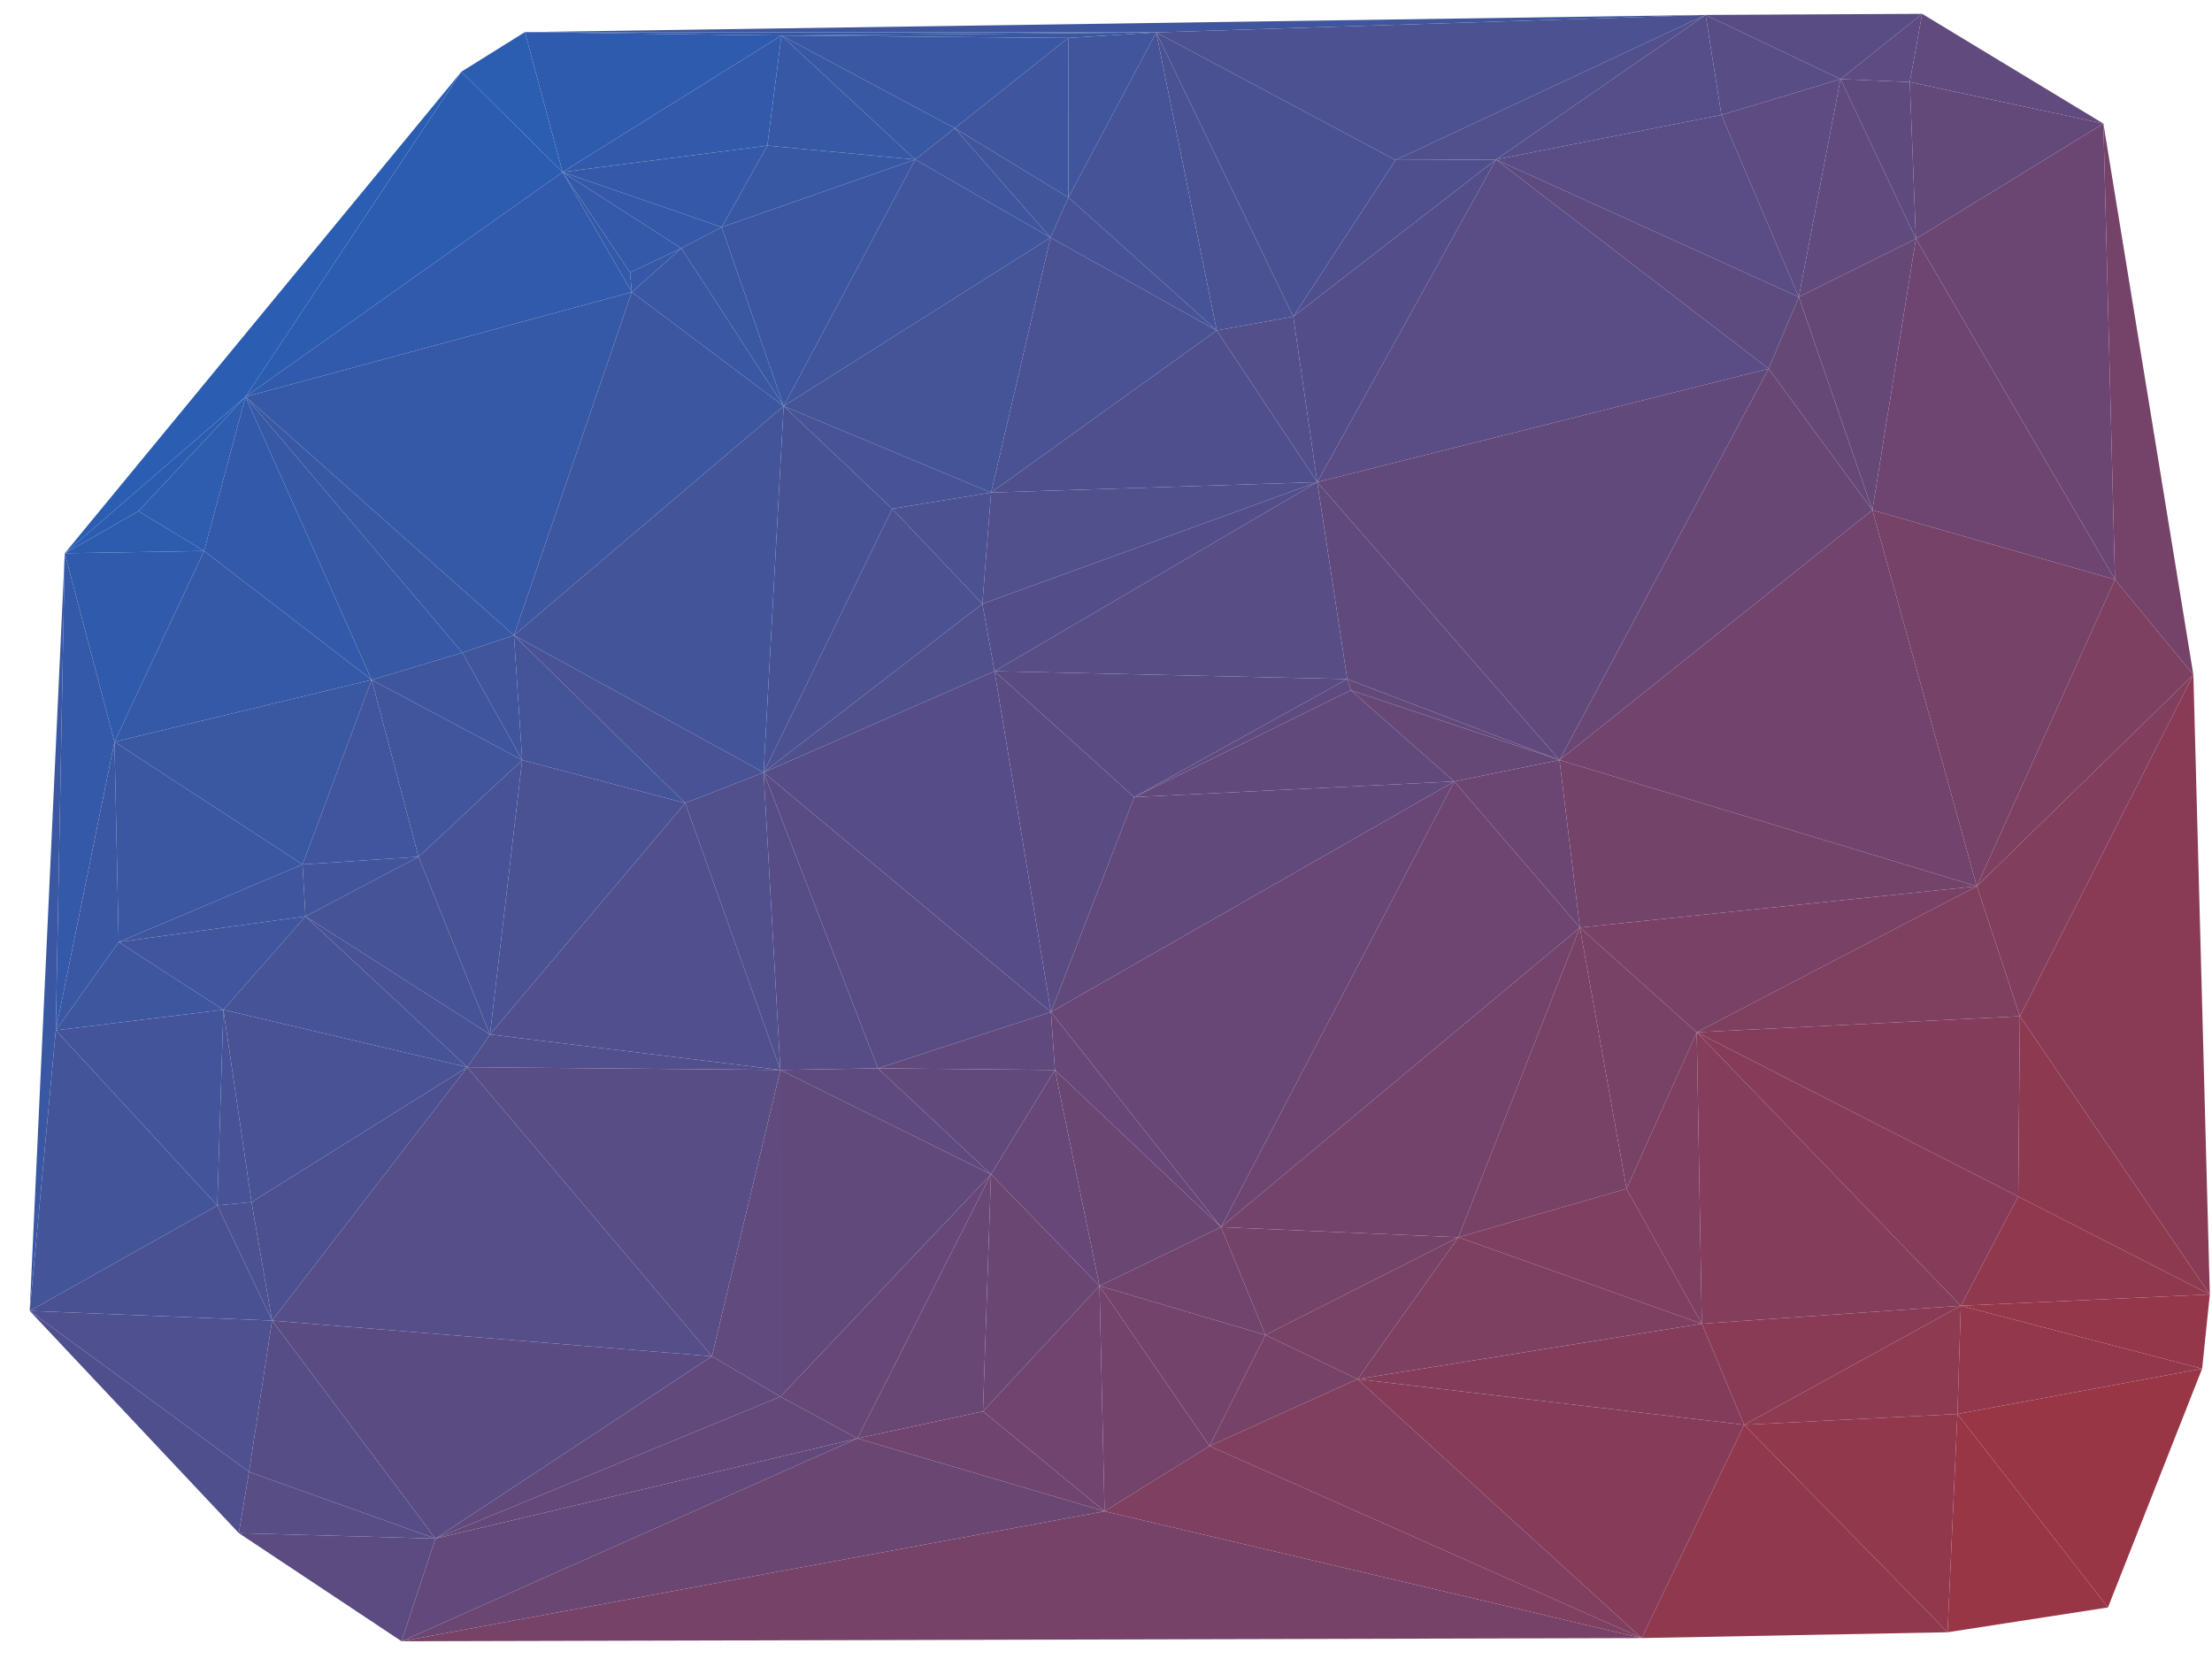
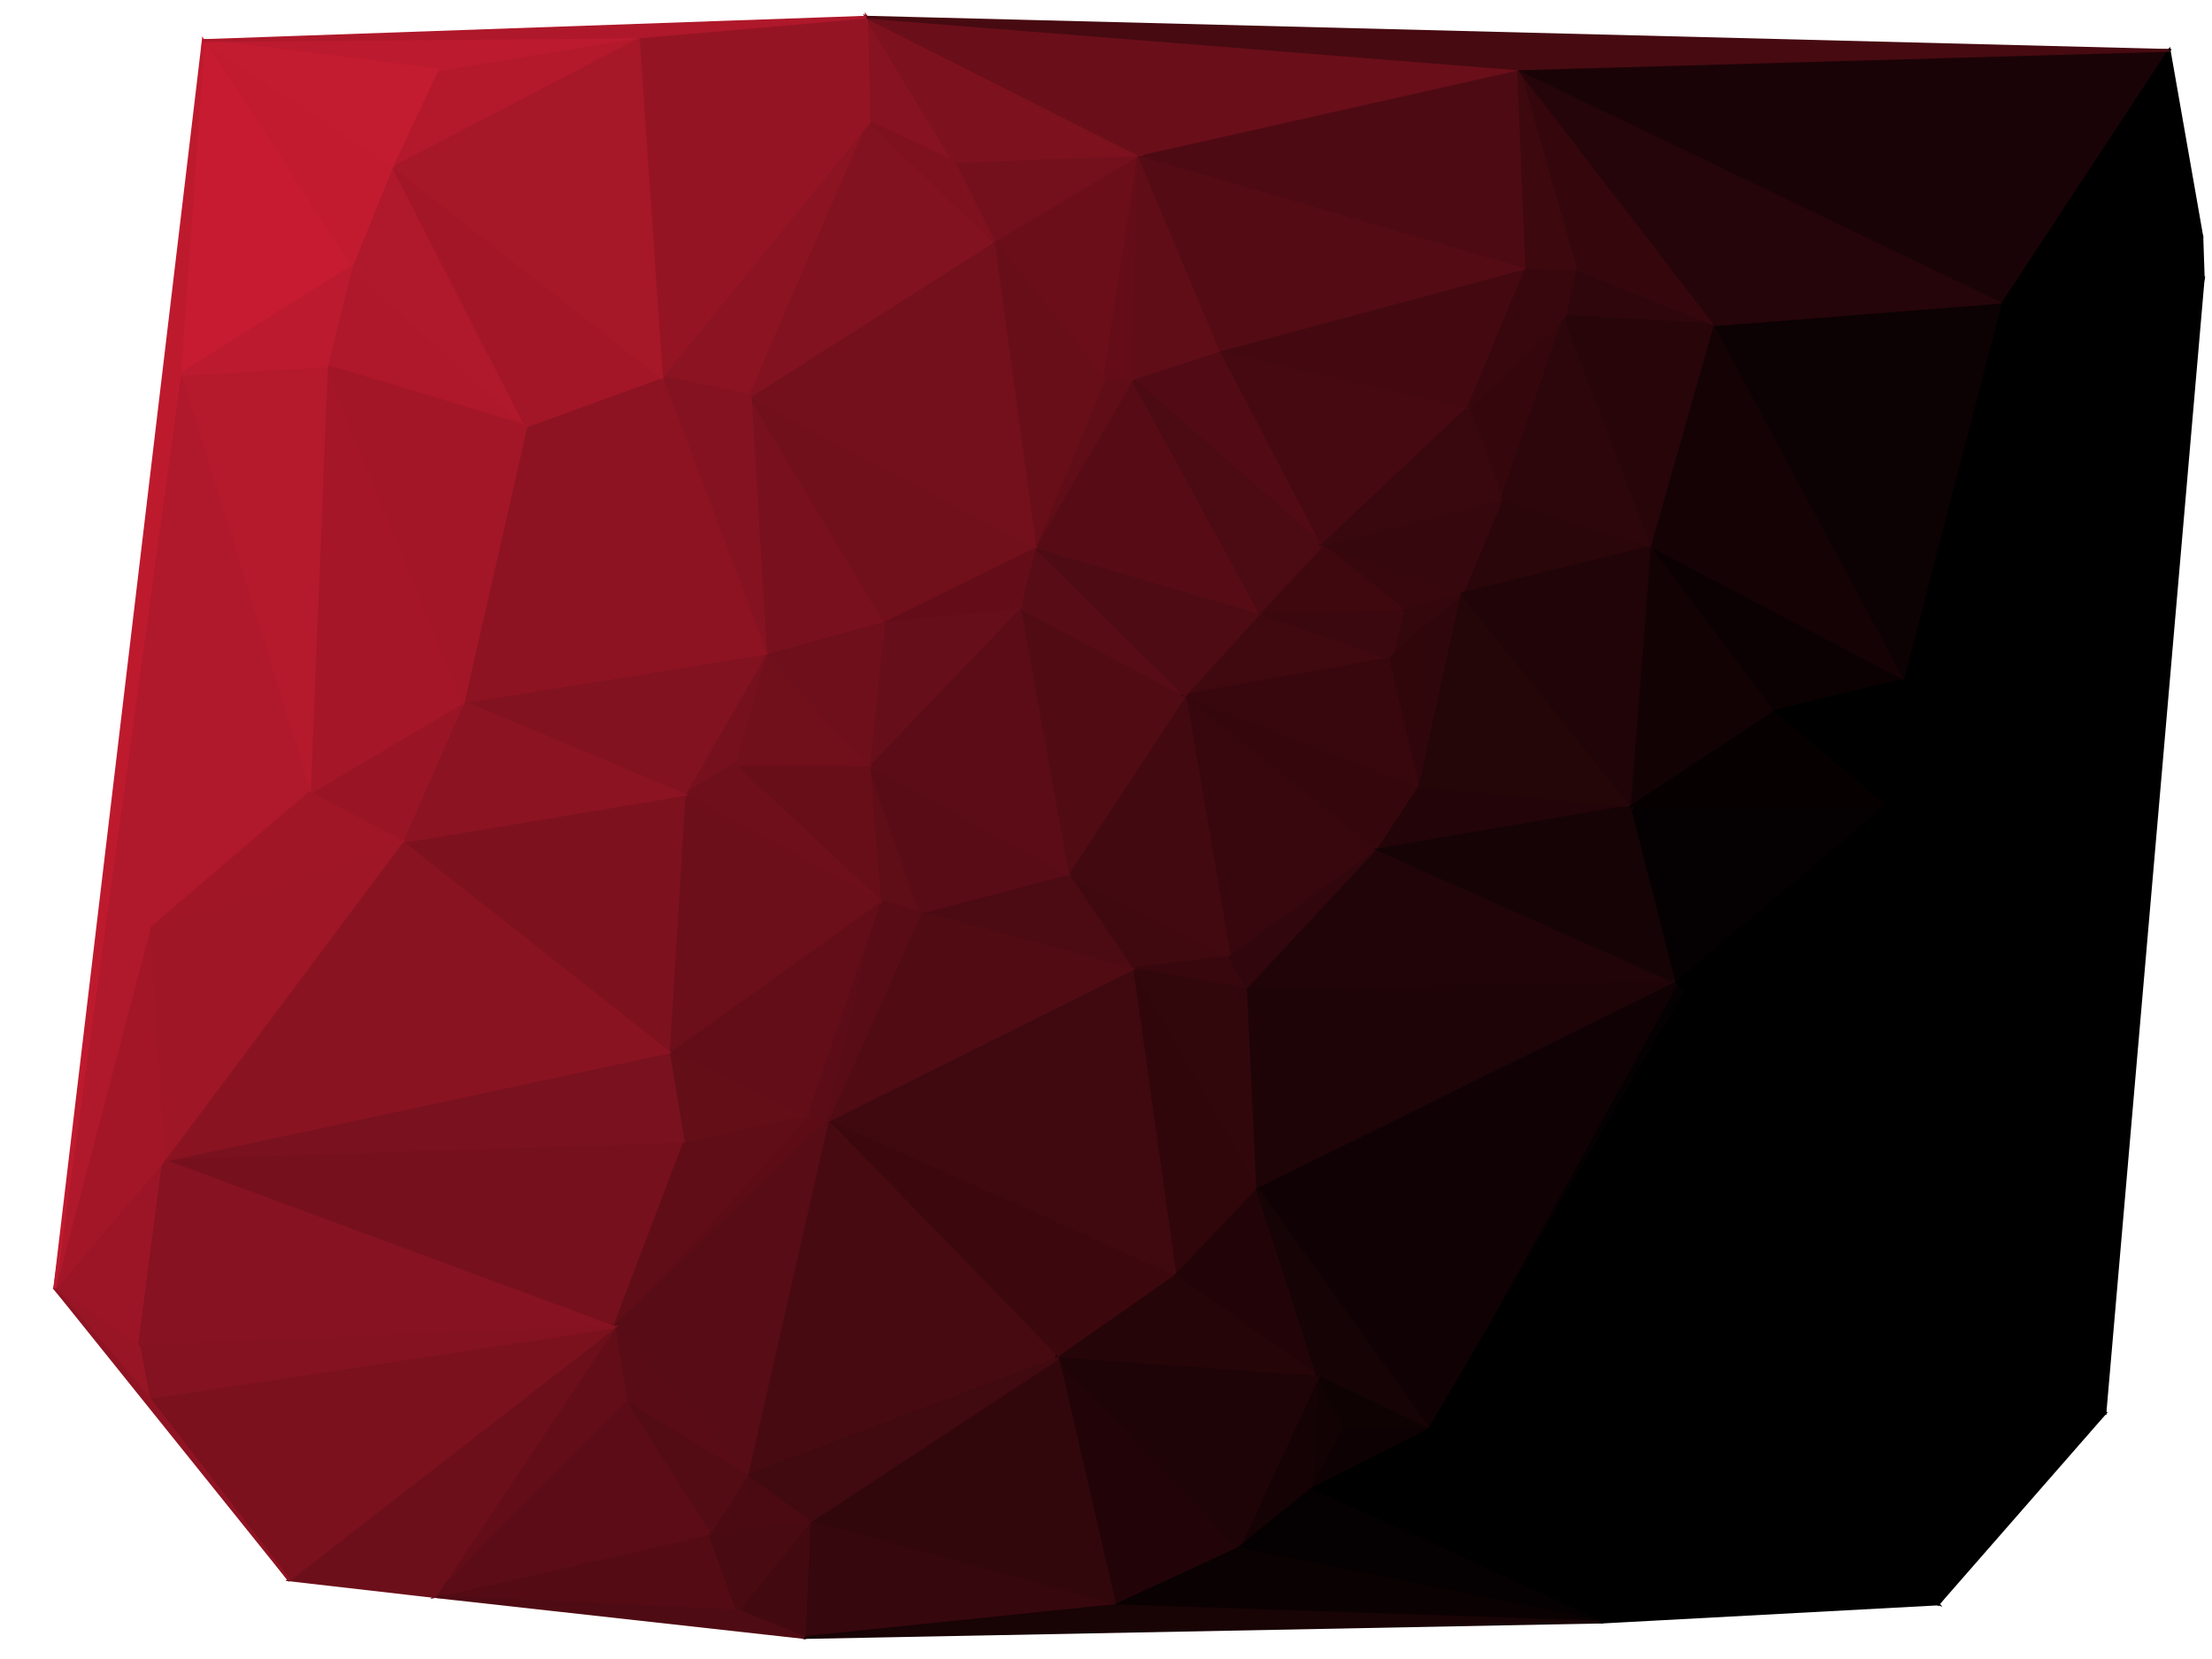
<svg xmlns="http://www.w3.org/2000/svg" height="600" width="800">
  <g>
-     <path d="M410.225,288.289 L359.688,242.744 L380.085,366.029 z" fill="#5a4c83" stroke="none" />
-     <path d="M359.688,242.744 L276.178,279.365 L380.085,366.029 z" fill="#564d88" stroke="none" />
-     <path d="M276.178,279.365 L317.506,386.372 L380.085,366.029 z" fill="#594c84" stroke="none" />
-     <path d="M317.506,386.372 L381.53,386.98 L380.085,366.029 z" fill="#604a7d" stroke="none" />
-     <path d="M525.943,282.619 L488.521,249.63 L410.225,288.289 z" fill="#61497c" stroke="none" />
-     <path d="M476.397,174.372 L355.291,218.39 L359.688,242.744 z" fill="#534e8a" stroke="none" />
-     <path d="M359.688,242.744 L355.291,218.39 L276.178,279.365 z" fill="#50508d" stroke="none" />
-     <path d="M188.862,274.886 L247.821,290.436 L185.876,229.761 z" fill="#455398" stroke="none" />
-     <path d="M276.178,279.365 L282.242,386.97 L317.506,386.372 z" fill="#564d87" stroke="none" />
-     <path d="M247.821,290.436 L282.242,386.97 L276.178,279.365 z" fill="#514f8c" stroke="none" />
-     <path d="M317.506,386.372 L358.41,424.7 L381.53,386.98 z" fill="#62497c" stroke="none" />
-     <path d="M282.242,386.97 L358.41,424.7 L317.506,386.372 z" fill="#5e4a7f" stroke="none" />
-     <path d="M355.291,218.39 L322.694,183.993 L276.178,279.365 z" fill="#4c5191" stroke="none" />
-     <path d="M476.397,174.372 L358.45,178.142 L355.291,218.39 z" fill="#514f8c" stroke="none" />
-     <path d="M355.291,218.39 L358.45,178.142 L322.694,183.993 z" fill="#4c5191" stroke="none" />
-     <path d="M525.943,282.619 L410.225,288.289 L380.085,366.029 z" fill="#61497c" stroke="none" />
-     <path d="M410.225,288.289 L487.236,245.583 L359.688,242.744 z" fill="#5a4c83" stroke="none" />
-     <path d="M441.609,443.799 L380.085,366.029 L381.53,386.98 z" fill="#674777" stroke="none" />
-     <path d="M488.521,249.63 L487.236,245.583 L410.225,288.289 z" fill="#5f4a7f" stroke="none" />
-     <path d="M185.876,229.761 L247.821,290.436 L276.178,279.365 z" fill="#485295" stroke="none" />
-     <path d="M247.821,290.436 L177.219,374.13 L282.242,386.97 z" fill="#514f8d" stroke="none" />
-     <path d="M355.509,510.42 L397.644,465.078 L358.41,424.7 z" fill="#6a4673" stroke="none" />
-     <path d="M358.41,424.7 L397.644,465.078 L381.53,386.98 z" fill="#674777" stroke="none" />
-     <path d="M397.644,465.078 L441.609,443.799 L381.53,386.98 z" fill="#6a4673" stroke="none" />
-     <path d="M358.45,178.142 L283.415,146.869 L322.694,183.993 z" fill="#475396" stroke="none" />
-     <path d="M322.694,183.993 L283.415,146.869 L276.178,279.365 z" fill="#475295" stroke="none" />
-     <path d="M283.415,146.869 L185.876,229.761 L276.178,279.365 z" fill="#445498" stroke="none" />
-     <path d="M441.609,443.799 L525.943,282.619 L380.085,366.029 z" fill="#684776" stroke="none" />
-     <path d="M488.521,249.63 L564.017,274.871 L487.236,245.583 z" fill="#63497a" stroke="none" />
-     <path d="M151.357,309.874 L177.219,374.13 L188.862,274.886 z" fill="#475396" stroke="none" />
-     <path d="M188.862,274.886 L177.219,374.13 L247.821,290.436 z" fill="#4a5293" stroke="none" />
-     <path d="M310.105,520.223 L355.509,510.42 L358.41,424.7 z" fill="#694774" stroke="none" />
-     <path d="M564.017,274.871 L476.397,174.372 L487.236,245.583 z" fill="#604a7d" stroke="none" />
-     <path d="M487.236,245.583 L476.397,174.372 L359.688,242.744 z" fill="#584d85" stroke="none" />
-     <path d="M358.45,178.142 L379.934,85.929 L283.415,146.869 z" fill="#455397" stroke="none" />
-     <path d="M134.426,245.865 L167.212,236.048 L88.792,143.484 z" fill="#3758a5" stroke="none" />
-     <path d="M185.876,229.761 L167.212,236.048 L188.862,274.886 z" fill="#40559c" stroke="none" />
-     <path d="M110.478,331.419 L169.004,385.96 L177.219,374.13 z" fill="#495294" stroke="none" />
-     <path d="M177.219,374.13 L169.004,385.96 L282.242,386.97 z" fill="#514f8c" stroke="none" />
-     <path d="M134.426,245.865 L151.357,309.874 L188.862,274.886 z" fill="#41559c" stroke="none" />
-     <path d="M282.247,505.116 L358.41,424.7 L282.242,386.97 z" fill="#61497c" stroke="none" />
-     <path d="M397.644,465.078 L457.655,482.802 L441.609,443.799 z" fill="#70446d" stroke="none" />
-     <path d="M169.004,385.96 L257.485,490.518 L282.242,386.97 z" fill="#584d85" stroke="none" />
-     <path d="M437.431,522.971 L457.655,482.802 L397.644,465.078 z" fill="#73436b" stroke="none" />
-     <path d="M571.388,335.463 L564.017,274.871 L525.943,282.619 z" fill="#6c4672" stroke="none" />
-     <path d="M257.485,490.518 L282.247,505.116 L282.242,386.97 z" fill="#604a7e" stroke="none" />
-     <path d="M476.397,174.372 L440.038,119.516 L358.45,178.142 z" fill="#504f8d" stroke="none" />
-     <path d="M282.247,505.116 L310.105,520.223 L358.41,424.7 z" fill="#674777" stroke="none" />
-     <path d="M571.388,335.463 L525.943,282.619 L441.609,443.799 z" fill="#6d4570" stroke="none" />
-     <path d="M525.943,282.619 L564.017,274.871 L488.521,249.63 z" fill="#664877" stroke="none" />
-     <path d="M476.397,174.372 L467.721,114.48 L440.038,119.516 z" fill="#524f8b" stroke="none" />
-     <path d="M73.809,199.274 L134.426,245.865 L88.792,143.484 z" fill="#335aaa" stroke="none" />
-     <path d="M167.212,236.048 L134.426,245.865 L188.862,274.886 z" fill="#3f559e" stroke="none" />
-     <path d="M151.357,309.874 L110.478,331.419 L177.219,374.13 z" fill="#465397" stroke="none" />
-     <path d="M440.038,119.516 L379.934,85.929 L358.45,178.142 z" fill="#4a5293" stroke="none" />
-     <path d="M527.442,447.473 L571.388,335.463 L441.609,443.799 z" fill="#73436b" stroke="none" />
-     <path d="M457.655,482.802 L527.442,447.473 L441.609,443.799 z" fill="#74436a" stroke="none" />
-     <path d="M504.712,57.895 L467.721,114.48 L541.059,57.703 z" fill="#504f8d" stroke="none" />
-     <path d="M440.038,119.516 L386.419,71.408 L379.934,85.929 z" fill="#475396" stroke="none" />
-     <path d="M399.487,546.573 L437.431,522.971 L397.644,465.078 z" fill="#73436b" stroke="none" />
-     <path d="M457.655,482.802 L490.956,498.775 L527.442,447.473 z" fill="#784166" stroke="none" />
-     <path d="M399.487,546.573 L397.644,465.078 L355.509,510.42 z" fill="#70446e" stroke="none" />
-     <path d="M246.408,89.785 L228.503,105.637 L283.415,146.869 z" fill="#3a57a3" stroke="none" />
-     <path d="M283.415,146.869 L228.503,105.637 L185.876,229.761 z" fill="#3d56a0" stroke="none" />
-     <path d="M134.426,245.865 L109.417,312.635 L151.357,309.874 z" fill="#40559d" stroke="none" />
-     <path d="M109.417,312.635 L110.478,331.419 L151.357,309.874 z" fill="#42549b" stroke="none" />
-     <path d="M169.004,385.96 L98.39,477.614 L257.485,490.518 z" fill="#554e88" stroke="none" />
-     <path d="M437.431,522.971 L490.956,498.775 L457.655,482.802 z" fill="#774267" stroke="none" />
-     <path d="M418.167,11.721 L386.419,71.408 L440.038,119.516 z" fill="#465397" stroke="none" />
-     <path d="M261.01,82.161 L246.408,89.785 L283.415,146.869 z" fill="#3a57a2" stroke="none" />
-     <path d="M261.01,82.161 L283.415,146.869 L330.996,57.689 z" fill="#3c56a1" stroke="none" />
-     <path d="M246.408,89.785 L227.878,98.535 L228.503,105.637 z" fill="#3758a6" stroke="none" />
-     <path d="M88.792,143.484 L167.212,236.048 L185.876,229.761 z" fill="#3858a4" stroke="none" />
-     <path d="M330.996,57.689 L283.415,146.869 L379.934,85.929 z" fill="#40559c" stroke="none" />
-     <path d="M246.408,89.785 L203.462,62.243 L227.878,98.535 z" fill="#3459a8" stroke="none" />
-     <path d="M310.105,520.223 L399.487,546.573 L355.509,510.42 z" fill="#6f456f" stroke="none" />
-     <path d="M630.8,515.304 L615.484,478.742 L490.956,498.775 z" fill="#833d5b" stroke="none" />
-     <path d="M345.303,46.366 L330.996,57.689 L379.934,85.929 z" fill="#3f559e" stroke="none" />
-     <path d="M386.336,13.719 L345.303,46.366 L386.419,71.408 z" fill="#3f559e" stroke="none" />
-     <path d="M386.419,71.408 L345.303,46.366 L379.934,85.929 z" fill="#41559b" stroke="none" />
-     <path d="M330.996,57.689 L277.524,52.674 L261.01,82.161 z" fill="#3958a4" stroke="none" />
-     <path d="M282.621,12.842 L277.524,52.674 L330.996,57.689 z" fill="#3758a5" stroke="none" />
-     <path d="M261.01,82.161 L203.462,62.243 L246.408,89.785 z" fill="#3559a8" stroke="none" />
-     <path d="M527.442,447.473 L588.252,429.947 L571.388,335.463 z" fill="#784166" stroke="none" />
-     <path d="M571.388,335.463 L714.939,320.518 L564.017,274.871 z" fill="#74436a" stroke="none" />
-     <path d="M615.484,478.742 L588.252,429.947 L527.442,447.473 z" fill="#7e3f60" stroke="none" />
-     <path d="M42.922,340.721 L110.478,331.419 L109.417,312.635 z" fill="#3f559e" stroke="none" />
-     <path d="M42.922,340.721 L80.791,365.189 L110.478,331.419 z" fill="#40559d" stroke="none" />
-     <path d="M110.478,331.419 L80.791,365.189 L169.004,385.96 z" fill="#465397" stroke="none" />
-     <path d="M588.252,429.947 L613.647,373.328 L571.388,335.463 z" fill="#784166" stroke="none" />
-     <path d="M277.524,52.674 L203.462,62.243 L261.01,82.161 z" fill="#3559a8" stroke="none" />
-     <path d="M227.878,98.535 L203.462,62.243 L228.503,105.637 z" fill="#3459a8" stroke="none" />
-     <path d="M134.426,245.865 L41.402,268.302 L109.417,312.635 z" fill="#3a57a2" stroke="none" />
-     <path d="M80.791,365.189 L90.971,434.751 L169.004,385.96 z" fill="#495294" stroke="none" />
-     <path d="M257.485,490.518 L157.472,556.448 L282.247,505.116 z" fill="#61497c" stroke="none" />
-     <path d="M282.247,505.116 L157.472,556.448 L310.105,520.223 z" fill="#644879" stroke="none" />
-     <path d="M88.792,143.484 L185.876,229.761 L228.503,105.637 z" fill="#3659a7" stroke="none" />
-     <path d="M541.059,57.703 L467.721,114.48 L476.397,174.372 z" fill="#534e8a" stroke="none" />
-     <path d="M467.721,114.48 L418.167,11.721 L440.038,119.516 z" fill="#4a5293" stroke="none" />
-     <path d="M541.059,57.703 L476.397,174.372 L639.629,133.358 z" fill="#5a4c84" stroke="none" />
-     <path d="M20.181,372.621 L78.589,435.967 L80.791,365.189 z" fill="#43549a" stroke="none" />
-     <path d="M80.791,365.189 L78.589,435.967 L90.971,434.751 z" fill="#475396" stroke="none" />
-     <path d="M90.971,434.751 L98.39,477.614 L169.004,385.96 z" fill="#4d5090" stroke="none" />
-     <path d="M418.167,11.721 L386.336,13.719 L386.419,71.408 z" fill="#40559c" stroke="none" />
-     <path d="M345.303,46.366 L282.621,12.842 L330.996,57.689 z" fill="#3958a3" stroke="none" />
-     <path d="M277.524,52.674 L282.621,12.842 L203.462,62.243 z" fill="#335aaa" stroke="none" />
-     <path d="M78.589,435.967 L98.39,477.614 L90.971,434.751 z" fill="#4c5191" stroke="none" />
-     <path d="M310.105,520.223 L145.237,593.59 L399.487,546.573 z" fill="#6a4673" stroke="none" />
-     <path d="M386.336,13.719 L282.621,12.842 L345.303,46.366 z" fill="#3a57a3" stroke="none" />
-     <path d="M504.712,57.895 L418.167,11.721 L467.721,114.48 z" fill="#4a5193" stroke="none" />
-     <path d="M386.336,13.719 L418.167,11.721 L282.621,12.842 z" fill="#3b57a2" stroke="none" />
-     <path d="M41.402,268.302 L42.922,340.721 L109.417,312.635 z" fill="#3b57a2" stroke="none" />
-     <path d="M203.462,62.243 L88.792,143.484 L228.503,105.637 z" fill="#315aac" stroke="none" />
-     <path d="M23.422,200.1 L41.402,268.302 L73.809,199.274 z" fill="#305bac" stroke="none" />
-     <path d="M73.809,199.274 L41.402,268.302 L134.426,245.865 z" fill="#3559a7" stroke="none" />
-     <path d="M98.39,477.614 L157.472,556.448 L257.485,490.518 z" fill="#5a4c83" stroke="none" />
-     <path d="M639.629,133.358 L476.397,174.372 L564.017,274.871 z" fill="#62497c" stroke="none" />
-     <path d="M504.712,57.895 L616.86,5.4 L418.167,11.721 z" fill="#4c5191" stroke="none" />
-     <path d="M588.252,429.947 L615.484,478.742 L613.647,373.328 z" fill="#7e3f60" stroke="none" />
-     <path d="M490.956,498.775 L615.484,478.742 L527.442,447.473 z" fill="#7d4061" stroke="none" />
-     <path d="M630.8,515.304 L490.956,498.775 L593.74,592.431 z" fill="#863c58" stroke="none" />
-     <path d="M88.792,143.484 L50.088,184.863 L73.809,199.274 z" fill="#2e5caf" stroke="none" />
-     <path d="M41.402,268.302 L20.181,372.621 L42.922,340.721 z" fill="#3a57a3" stroke="none" />
-     <path d="M42.922,340.721 L20.181,372.621 L80.791,365.189 z" fill="#3e569e" stroke="none" />
-     <path d="M10.744,474.107 L90.068,532.324 L98.39,477.614 z" fill="#4e508f" stroke="none" />
-     <path d="M23.422,200.1 L20.181,372.621 L41.402,268.302 z" fill="#3459a8" stroke="none" />
-     <path d="M189.834,11.611 L166.865,25.938 L203.462,62.243 z" fill="#2b5db1" stroke="none" />
-     <path d="M203.462,62.243 L166.865,25.938 L88.792,143.484 z" fill="#2c5cb0" stroke="none" />
-     <path d="M88.792,143.484 L23.422,200.1 L50.088,184.863 z" fill="#2c5cb0" stroke="none" />
-     <path d="M282.621,12.842 L189.834,11.611 L203.462,62.243 z" fill="#2f5bae" stroke="none" />
-     <path d="M418.167,11.721 L189.834,11.611 L282.621,12.842 z" fill="#3459a8" stroke="none" />
-     <path d="M10.744,474.107 L98.39,477.614 L78.589,435.967 z" fill="#4a5193" stroke="none" />
-     <path d="M98.39,477.614 L90.068,532.324 L157.472,556.448 z" fill="#564d87" stroke="none" />
-     <path d="M166.865,25.938 L23.422,200.1 L88.792,143.484 z" fill="#2b5db2" stroke="none" />
-     <path d="M50.088,184.863 L23.422,200.1 L73.809,199.274 z" fill="#2d5caf" stroke="none" />
-     <path d="M677.17,184.479 L564.017,274.871 L714.939,320.518 z" fill="#72436c" stroke="none" />
-     <path d="M677.17,184.479 L639.629,133.358 L564.017,274.871 z" fill="#694775" stroke="none" />
-     <path d="M86.377,554.476 L145.237,593.59 L157.472,556.448 z" fill="#5c4b81" stroke="none" />
-     <path d="M157.472,556.448 L145.237,593.59 L310.105,520.223 z" fill="#63497b" stroke="none" />
-     <path d="M593.74,592.431 L437.431,522.971 L399.487,546.573 z" fill="#7e3f60" stroke="none" />
-     <path d="M593.74,592.431 L490.956,498.775 L437.431,522.971 z" fill="#803f5e" stroke="none" />
-     <path d="M730.526,367.531 L714.939,320.518 L613.647,373.328 z" fill="#7f3f5f" stroke="none" />
-     <path d="M714.939,320.518 L571.388,335.463 L613.647,373.328 z" fill="#794165" stroke="none" />
-     <path d="M90.068,532.324 L86.377,554.476 L157.472,556.448 z" fill="#584d85" stroke="none" />
-     <path d="M10.744,474.107 L86.377,554.476 L90.068,532.324 z" fill="#504f8d" stroke="none" />
-     <path d="M677.17,184.479 L650.56,107.413 L639.629,133.358 z" fill="#664877" stroke="none" />
-     <path d="M639.629,133.358 L650.56,107.413 L541.059,57.703 z" fill="#5d4b80" stroke="none" />
-     <path d="M730.526,367.531 L613.647,373.328 L729.912,432.74 z" fill="#833d5b" stroke="none" />
-     <path d="M23.422,200.1 L10.744,474.107 L20.181,372.621 z" fill="#3a57a3" stroke="none" />
-     <path d="M20.181,372.621 L10.744,474.107 L78.589,435.967 z" fill="#445499" stroke="none" />
-     <path d="M145.237,593.59 L593.74,592.431 L399.487,546.573 z" fill="#774267" stroke="none" />
-     <path d="M650.56,107.413 L622.567,41.568 L541.059,57.703 z" fill="#5a4c84" stroke="none" />
-     <path d="M541.059,57.703 L616.86,5.4 L504.712,57.895 z" fill="#514f8c" stroke="none" />
-     <path d="M709.157,472.246 L613.647,373.328 L615.484,478.742 z" fill="#843d5a" stroke="none" />
-     <path d="M764.915,209.612 L692.917,86.347 L677.17,184.479 z" fill="#6e4570" stroke="none" />
-     <path d="M709.157,472.246 L615.484,478.742 L630.8,515.304 z" fill="#893b55" stroke="none" />
-     <path d="M707.928,511.39 L709.157,472.246 L630.8,515.304 z" fill="#8e3a51" stroke="none" />
-     <path d="M709.157,472.246 L729.912,432.74 L613.647,373.328 z" fill="#863c58" stroke="none" />
-     <path d="M665.639,28.613 L616.86,5.4 L622.567,41.568 z" fill="#584d85" stroke="none" />
-     <path d="M622.567,41.568 L616.86,5.4 L541.059,57.703 z" fill="#554e88" stroke="none" />
-     <path d="M418.167,11.721 L616.86,5.4 L189.834,11.611 z" fill="#3f559d" stroke="none" />
-     <path d="M665.639,28.613 L622.567,41.568 L650.56,107.413 z" fill="#5d4b81" stroke="none" />
-     <path d="M764.915,209.612 L677.17,184.479 L714.939,320.518 z" fill="#774267" stroke="none" />
-     <path d="M677.17,184.479 L692.917,86.347 L650.56,107.413 z" fill="#664877" stroke="none" />
-     <path d="M704.355,590.327 L707.928,511.39 L630.8,515.304 z" fill="#92384d" stroke="none" />
-     <path d="M709.157,472.246 L799.213,468.149 L729.912,432.74 z" fill="#90394e" stroke="none" />
-     <path d="M692.917,86.347 L665.639,28.613 L650.56,107.413 z" fill="#614a7d" stroke="none" />
-     <path d="M793.263,244.038 L764.915,209.612 L714.939,320.518 z" fill="#7d4061" stroke="none" />
-     <path d="M692.917,86.347 L690.702,29.67 L665.639,28.613 z" fill="#5f4a7e" stroke="none" />
-     <path d="M793.263,244.038 L714.939,320.518 L730.526,367.531 z" fill="#813e5d" stroke="none" />
-     <path d="M695.165,4.999 L690.702,29.67 L760.719,44.695 z" fill="#614a7d" stroke="none" />
-     <path d="M665.639,28.613 L695.165,4.999 L616.86,5.4 z" fill="#594c84" stroke="none" />
-     <path d="M799.213,468.149 L793.263,244.038 L730.526,367.531 z" fill="#893b55" stroke="none" />
-     <path d="M760.719,44.695 L690.702,29.67 L692.917,86.347 z" fill="#63497a" stroke="none" />
-     <path d="M799.213,468.149 L730.526,367.531 L729.912,432.74 z" fill="#8d3a51" stroke="none" />
-     <path d="M593.74,592.431 L704.355,590.327 L630.8,515.304 z" fill="#90394e" stroke="none" />
-     <path d="M796.43,495.012 L799.213,468.149 L709.157,472.246 z" fill="#94374a" stroke="none" />
-     <path d="M760.719,44.695 L692.917,86.347 L764.915,209.612 z" fill="#6c4672" stroke="none" />
-     <path d="M690.702,29.67 L695.165,4.999 L665.639,28.613 z" fill="#5d4b81" stroke="none" />
-     <path d="M796.43,495.012 L709.157,472.246 L707.928,511.39 z" fill="#93384c" stroke="none" />
-     <path d="M762.38,581.347 L796.43,495.012 L707.928,511.39 z" fill="#983646" stroke="none" />
-     <path d="M793.263,244.038 L760.719,44.695 L764.915,209.612 z" fill="#754269" stroke="none" />
-     <path d="M704.355,590.327 L762.38,581.347 L707.928,511.39 z" fill="#983646" stroke="none" />
+     <path d="M386.116,316.002 L409.378,350.491 L444.691,346.172 z" fill="#40080f" stroke="#40080f" />
+     <path d="M409.378,350.491 L451.452,357.762 L444.691,346.172 z" fill="#38070d" stroke="#38070d" />
+     <path d="M498.472,307.301 L428.522,251.454 L444.691,346.172 z" fill="#38070d" stroke="#38070d" />
+     <path d="M444.691,346.172 L428.522,251.454 L386.116,316.002 z" fill="#430910" stroke="#430910" />
+     <path d="M451.452,357.762 L498.472,307.301 L444.691,346.172 z" fill="#31060c" stroke="#31060c" />
+     <path d="M318.131,325.886 L332.911,330.002 L314.263,276.58 z" fill="#5f0d17" stroke="#5f0d17" />
+     <path d="M386.116,316.002 L332.911,330.002 L409.378,350.491 z" fill="#4c0a12" stroke="#4c0a12" />
+     <path d="M498.472,307.301 L513.627,284.193 L428.522,251.454 z" fill="#35070c" stroke="#35070c" />
+     <path d="M502.968,238.132 L455.632,221.477 L428.522,251.454 z" fill="#40090f" stroke="#40090f" />
+     <path d="M314.263,276.58 L332.911,330.002 L386.116,316.002 z" fill="#590c15" stroke="#590c15" />
+     <path d="M368.736,219.715 L386.116,316.002 L428.522,251.454 z" fill="#510b13" stroke="#510b13" />
+     <path d="M374.23,197.61 L368.736,219.715 L428.522,251.454 z" fill="#580c15" stroke="#580c15" />
+     <path d="M513.627,284.193 L502.968,238.132 L428.522,251.454 z" fill="#38070d" stroke="#38070d" />
+     <path d="M368.736,219.715 L314.263,276.58 L386.116,316.002 z" fill="#5b0c16" stroke="#5b0c16" />
+     <path d="M409.378,350.491 L454.816,430.174 L451.452,357.762 z" fill="#32070c" stroke="#32070c" />
+     <path d="M451.452,357.762 L606.545,355.315 L498.472,307.301 z" fill="#200408" stroke="#200408" />
+     <path d="M498.472,307.301 L590.287,291.516 L513.627,284.193 z" fill="#230408" stroke="#230408" />
+     <path d="M424.994,461.587 L454.816,430.174 L409.378,350.491 z" fill="#30060b" stroke="#30060b" />
+     <path d="M424.994,461.587 L409.378,350.491 L299.204,405.462 z" fill="#40090f" stroke="#40090f" />
+     <path d="M516.086,225.387 L507.656,220.797 L502.968,238.132 z" fill="#34070c" stroke="#34070c" />
+     <path d="M502.968,238.132 L507.656,220.797 L455.632,221.477 z" fill="#3a080e" stroke="#3a080e" />
+     <path d="M455.632,221.477 L374.23,197.61 L428.522,251.454 z" fill="#4f0b13" stroke="#4f0b13" />
+     <path d="M409.512,136.956 L374.23,197.61 L455.632,221.477 z" fill="#570c15" stroke="#570c15" />
+     <path d="M368.736,219.715 L319.739,224.402 L314.263,276.58 z" fill="#660e19" stroke="#660e19" />
+     <path d="M513.627,284.193 L516.086,225.387 L502.968,238.132 z" fill="#30060b" stroke="#30060b" />
+     <path d="M528.829,214.747 L478.298,197.121 L507.656,220.797 z" fill="#38070d" stroke="#38070d" />
+     <path d="M507.656,220.797 L478.298,197.121 L455.632,221.477 z" fill="#3f080f" stroke="#3f080f" />
+     <path d="M374.23,197.61 L319.739,224.402 L368.736,219.715 z" fill="#640d18" stroke="#640d18" />
+     <path d="M299.204,405.462 L409.378,350.491 L332.911,330.002 z" fill="#500b13" stroke="#500b13" />
+     <path d="M513.627,284.193 L528.829,214.747 L516.086,225.387 z" fill="#2f060b" stroke="#2f060b" />
+     <path d="M516.086,225.387 L528.829,214.747 L507.656,220.797 z" fill="#33070c" stroke="#33070c" />
+     <path d="M291.441,403.953 L299.204,405.462 L318.131,325.886 z" fill="#5b0c16" stroke="#5b0c16" />
+     <path d="M318.131,325.886 L299.204,405.462 L332.911,330.002 z" fill="#5a0c16" stroke="#5a0c16" />
+     <path d="M291.441,403.953 L318.131,325.886 L241.731,380.512 z" fill="#620d18" stroke="#620d18" />
+     <path d="M265.468,276.486 L318.131,325.886 L314.263,276.58 z" fill="#680e19" stroke="#680e19" />
+     <path d="M299.204,405.462 L382.559,491.275 L424.994,461.587 z" fill="#3c080e" stroke="#3c080e" />
+     <path d="M276.884,236.254 L265.468,276.486 L314.263,276.58 z" fill="#710f1b" stroke="#710f1b" />
+     <path d="M319.739,224.402 L276.884,236.254 L314.263,276.58 z" fill="#6e0f1b" stroke="#6e0f1b" />
+     <path d="M271.338,143.187 L276.884,236.254 L319.739,224.402 z" fill="#79101d" stroke="#79101d" />
+     <path d="M606.545,355.315 L590.287,291.516 L498.472,307.301 z" fill="#160305" stroke="#160305" />
+     <path d="M513.627,284.193 L590.287,291.516 L528.829,214.747 z" fill="#240508" stroke="#240508" />
+     <path d="M606.545,355.315 L451.452,357.762 L454.816,430.174 z" fill="#1f0407" stroke="#1f0407" />
+     <path d="M276.884,236.254 L247.434,287.392 L265.468,276.486 z" fill="#77101d" stroke="#77101d" />
+     <path d="M265.468,276.486 L247.434,287.392 L318.131,325.886 z" fill="#6f0f1b" stroke="#6f0f1b" />
+     <path d="M441.408,126.565 L409.512,136.956 L478.298,197.121 z" fill="#520b14" stroke="#520b14" />
+     <path d="M478.298,197.121 L409.512,136.956 L455.632,221.477 z" fill="#4c0a12" stroke="#4c0a12" />
+     <path d="M374.23,197.61 L271.338,143.187 L319.739,224.402 z" fill="#710f1b" stroke="#710f1b" />
+     <path d="M270.026,533.752 L382.559,491.275 L299.204,405.462 z" fill="#480a11" stroke="#480a11" />
+     <path d="M409.512,136.956 L399.453,136.983 L374.23,197.61 z" fill="#600d17" stroke="#600d17" />
+     <path d="M597.608,197.719 L543.272,180.194 L528.829,214.747 z" fill="#2a050a" stroke="#2a050a" />
+     <path d="M528.829,214.747 L543.272,180.194 L478.298,197.121 z" fill="#36070d" stroke="#36070d" />
+     <path d="M476.649,497.972 L454.816,430.174 L424.994,461.587 z" fill="#220408" stroke="#220408" />
+     <path d="M610.171,357.928 L606.545,355.315 L516.89,517.074 z" fill="#050001" stroke="#050001" />
+     <path d="M382.559,491.275 L476.649,497.972 L424.994,461.587 z" fill="#260509" stroke="#260509" />
+     <path d="M531.014,147.442 L441.408,126.565 L478.298,197.121 z" fill="#460911" stroke="#460911" />
+     <path d="M411.794,55.866 L359.221,87.293 L399.453,136.983 z" fill="#6b0e1a" stroke="#6b0e1a" />
+     <path d="M516.89,517.074 L606.545,355.315 L454.816,430.174 z" fill="#100204" stroke="#100204" />
+     <path d="M606.545,355.315 L682.749,291.197 L590.287,291.516 z" fill="#050001" stroke="#050001" />
+     <path d="M247.434,287.392 L241.731,380.512 L318.131,325.886 z" fill="#6c0f1a" stroke="#6c0f1a" />
+     <path d="M291.441,403.953 L222.145,480.041 L299.204,405.462 z" fill="#5d0c16" stroke="#5d0c16" />
+     <path d="M565.906,114.394 L531.014,147.442 L543.272,180.194 z" fill="#35070d" stroke="#35070d" />
+     <path d="M543.272,180.194 L531.014,147.442 L478.298,197.121 z" fill="#39080e" stroke="#39080e" />
+     <path d="M241.731,380.512 L247.276,413.781 L291.441,403.953 z" fill="#640e18" stroke="#640e18" />
+     <path d="M474.295,538.712 L486.171,516.922 L476.649,497.972 z" fill="#120204" stroke="#120204" />
+     <path d="M476.649,497.972 L516.89,517.074 L454.816,430.174 z" fill="#160305" stroke="#160305" />
+     <path d="M590.287,291.516 L597.608,197.719 L528.829,214.747 z" fill="#200408" stroke="#200408" />
+     <path d="M642.274,257.104 L597.608,197.719 L590.287,291.516 z" fill="#130204" stroke="#130204" />
+     <path d="M486.171,516.922 L516.89,517.074 L476.649,497.972 z" fill="#0f0203" stroke="#0f0203" />
+     <path d="M682.749,291.197 L642.274,257.104 L590.287,291.516 z" fill="#060001" stroke="#060001" />
+     <path d="M447.884,560.031 L474.295,538.712 L476.649,497.972 z" fill="#140204" stroke="#140204" />
+     <path d="M486.171,516.922 L474.295,538.712 L516.89,517.074 z" fill="#0d0103" stroke="#0d0103" />
+     <path d="M359.221,87.293 L374.23,197.61 L399.453,136.983 z" fill="#680e19" stroke="#680e19" />
+     <path d="M359.221,87.293 L271.338,143.187 L374.23,197.61 z" fill="#74101c" stroke="#74101c" />
+     <path d="M276.884,236.254 L167.519,253.89 L247.434,287.392 z" fill="#82121f" stroke="#82121f" />
+     <path d="M411.794,55.866 L399.453,136.983 L409.512,136.956 z" fill="#640d18" stroke="#640d18" />
+     <path d="M411.794,55.866 L409.512,136.956 L441.408,126.565 z" fill="#600d17" stroke="#600d17" />
+     <path d="M403.198,580.703 L447.884,560.031 L382.559,491.275 z" fill="#220408" stroke="#220408" />
+     <path d="M382.559,491.275 L447.884,560.031 L476.649,497.972 z" fill="#1f0407" stroke="#1f0407" />
+     <path d="M627.367,558.295 L644.888,489.741 L516.89,517.074 z" fill="#000000" stroke="#000000" />
+     <path d="M597.608,197.719 L565.906,114.394 L543.272,180.194 z" fill="#2c060a" stroke="#2c060a" />
+     <path d="M531.014,147.442 L552.147,96.716 L441.408,126.565 z" fill="#440910" stroke="#440910" />
+     <path d="M569.709,97.113 L565.906,114.394 L620.435,117.441 z" fill="#2f060b" stroke="#2f060b" />
+     <path d="M565.906,114.394 L552.147,96.716 L531.014,147.442 z" fill="#38070d" stroke="#38070d" />
+     <path d="M314.297,44.048 L239.236,136.307 L271.338,143.187 z" fill="#8b1322" stroke="#8b1322" />
+     <path d="M271.338,143.187 L239.236,136.307 L276.884,236.254 z" fill="#851220" stroke="#851220" />
+     <path d="M59.127,419.747 L247.276,413.781 L241.731,380.512 z" fill="#7a111e" stroke="#7a111e" />
+     <path d="M59.127,419.747 L222.145,480.041 L247.276,413.781 z" fill="#77101d" stroke="#77101d" />
+     <path d="M247.276,413.781 L222.145,480.041 L291.441,403.953 z" fill="#610d17" stroke="#610d17" />
+     <path d="M145.279,304.456 L241.731,380.512 L247.434,287.392 z" fill="#7e111e" stroke="#7e111e" />
+     <path d="M552.147,96.716 L411.794,55.866 L441.408,126.565 z" fill="#540b14" stroke="#540b14" />
+     <path d="M359.221,87.293 L314.297,44.048 L271.338,143.187 z" fill="#82121f" stroke="#82121f" />
+     <path d="M610.171,357.928 L682.749,291.197 L606.545,355.315 z" fill="#000000" stroke="#000000" />
+     <path d="M620.435,117.441 L565.906,114.394 L597.608,197.719 z" fill="#270509" stroke="#270509" />
+     <path d="M741.243,309.043 L682.749,291.197 L747.3,391.804 z" fill="#000000" stroke="#000000" />
+     <path d="M190.285,154.13 L167.519,253.89 L276.884,236.254 z" fill="#8e1322" stroke="#8e1322" />
+     <path d="M565.906,114.394 L569.709,97.113 L552.147,96.716 z" fill="#37070d" stroke="#37070d" />
+     <path d="M552.147,96.716 L549.198,24.919 L411.794,55.866 z" fill="#4e0a13" stroke="#4e0a13" />
+     <path d="M689.146,245.763 L597.608,197.719 L642.274,257.104 z" fill="#0b0102" stroke="#0b0102" />
+     <path d="M292.687,550.371 L403.198,580.703 L382.559,491.275 z" fill="#32070c" stroke="#32070c" />
+     <path d="M222.145,480.041 L270.026,533.752 L299.204,405.462 z" fill="#580c15" stroke="#580c15" />
+     <path d="M270.026,533.752 L292.687,550.371 L382.559,491.275 z" fill="#410910" stroke="#410910" />
+     <path d="M411.794,55.866 L344.905,58.47 L359.221,87.293 z" fill="#74101c" stroke="#74101c" />
+     <path d="M222.145,480.041 L226.524,507.466 L270.026,533.752 z" fill="#5a0c16" stroke="#5a0c16" />
+     <path d="M270.026,533.752 L256.559,554.629 L292.687,550.371 z" fill="#4b0a12" stroke="#4b0a12" />
+     <path d="M157.199,577.413 L226.524,507.466 L222.145,480.041 z" fill="#630d18" stroke="#630d18" />
+     <path d="M682.749,291.197 L689.146,245.763 L642.274,257.104 z" fill="#000000" stroke="#000000" />
+     <path d="M167.519,253.89 L145.279,304.456 L247.434,287.392 z" fill="#8b1322" stroke="#8b1322" />
+     <path d="M689.146,245.763 L620.435,117.441 L597.608,197.719 z" fill="#140205" stroke="#140205" />
+     <path d="M651.91,524.776 L644.888,489.741 L627.367,558.295 z" fill="#000000" stroke="#000000" />
+     <path d="M516.89,517.074 L644.888,489.741 L610.171,357.928 z" fill="#000000" stroke="#000000" />
+     <path d="M516.89,517.074 L474.295,538.712 L579.421,586.642 z" fill="#000000" stroke="#000000" />
+     <path d="M118.139,132.383 L190.285,154.13 L126.994,96.673 z" fill="#af182a" stroke="#af182a" />
+     <path d="M239.236,136.307 L190.285,154.13 L276.884,236.254 z" fill="#8d1322" stroke="#8d1322" />
+     <path d="M167.519,253.89 L111.919,286.809 L145.279,304.456 z" fill="#991525" stroke="#991525" />
+     <path d="M226.524,507.466 L256.559,554.629 L270.026,533.752 z" fill="#530b14" stroke="#530b14" />
+     <path d="M292.687,550.371 L290.868,592.239 L403.198,580.703 z" fill="#36070d" stroke="#36070d" />
+     <path d="M313.366,6.213 L314.297,44.048 L344.905,58.47 z" fill="#871221" stroke="#871221" />
+     <path d="M344.905,58.47 L314.297,44.048 L359.221,87.293 z" fill="#7f111f" stroke="#7f111f" />
+     <path d="M266.794,582.525 L290.868,592.239 L292.687,550.371 z" fill="#430910" stroke="#430910" />
+     <path d="M157.199,577.413 L266.794,582.525 L256.559,554.629 z" fill="#550b14" stroke="#550b14" />
+     <path d="M256.559,554.629 L266.794,582.525 L292.687,550.371 z" fill="#490a11" stroke="#490a11" />
+     <path d="M579.421,586.642 L474.295,538.712 L447.884,560.031 z" fill="#050001" stroke="#050001" />
+     <path d="M747.3,391.804 L682.749,291.197 L610.171,357.928 z" fill="#000000" stroke="#000000" />
+     <path d="M682.749,291.197 L741.558,273.18 L689.146,245.763 z" fill="#000000" stroke="#000000" />
+     <path d="M403.198,580.703 L579.421,586.642 L447.884,560.031 z" fill="#0a0102" stroke="#0a0102" />
+     <path d="M290.868,592.239 L579.421,586.642 L403.198,580.703 z" fill="#180305" stroke="#180305" />
+     <path d="M118.139,132.383 L111.919,286.809 L167.519,253.89 z" fill="#a41628" stroke="#a41628" />
+     <path d="M145.279,304.456 L59.127,419.747 L241.731,380.512 z" fill="#8a1321" stroke="#8a1321" />
+     <path d="M579.421,586.642 L627.367,558.295 L516.89,517.074 z" fill="#000000" stroke="#000000" />
+     <path d="M620.435,117.441 L549.198,24.919 L569.709,97.113 z" fill="#35070d" stroke="#35070d" />
+     <path d="M569.709,97.113 L549.198,24.919 L552.147,96.716 z" fill="#3d080e" stroke="#3d080e" />
+     <path d="M411.794,55.866 L313.366,6.213 L344.905,58.47 z" fill="#7d111e" stroke="#7d111e" />
+     <path d="M747.3,391.804 L610.171,357.928 L644.888,489.741 z" fill="#000000" stroke="#000000" />
+     <path d="M689.146,245.763 L724.666,109.223 L620.435,117.441 z" fill="#0c0103" stroke="#0c0103" />
+     <path d="M741.243,309.043 L741.558,273.18 L682.749,291.197 z" fill="#000000" stroke="#000000" />
+     <path d="M620.435,117.441 L724.666,109.223 L549.198,24.919 z" fill="#250509" stroke="#250509" />
+     <path d="M314.297,44.048 L230.806,13.374 L239.236,136.307 z" fill="#951424" stroke="#951424" />
+     <path d="M549.198,24.919 L313.366,6.213 L411.794,55.866 z" fill="#6a0e1a" stroke="#6a0e1a" />
+     <path d="M761.288,511.099 L747.3,391.804 L644.888,489.741 z" fill="#000000" stroke="#000000" />
+     <path d="M772.427,166.558 L766.252,177.155 L741.558,273.18 z" fill="#000000" stroke="#000000" />
+     <path d="M190.285,154.13 L118.139,132.383 L167.519,253.89 z" fill="#a31627" stroke="#a31627" />
+     <path d="M126.994,96.673 L190.285,154.13 L141.911,59.737 z" fill="#b0182b" stroke="#b0182b" />
+     <path d="M313.366,6.213 L230.806,13.374 L314.297,44.048 z" fill="#951424" stroke="#951424" />
+     <path d="M766.252,177.155 L724.666,109.223 L689.146,245.763 z" fill="#000000" stroke="#000000" />
+     <path d="M141.911,59.737 L190.285,154.13 L239.236,136.307 z" fill="#a31627" stroke="#a31627" />
+     <path d="M65.017,135.542 L111.919,286.809 L118.139,132.383 z" fill="#b4192c" stroke="#b4192c" />
+     <path d="M65.017,135.542 L53.8,336.491 L111.919,286.809 z" fill="#b0182b" stroke="#b0182b" />
+     <path d="M111.919,286.809 L53.8,336.491 L145.279,304.456 z" fill="#a01627" stroke="#a01627" />
+     <path d="M226.524,507.466 L157.199,577.413 L256.559,554.629 z" fill="#5c0c16" stroke="#5c0c16" />
+     <path d="M772.427,166.558 L741.558,273.18 L741.243,309.043 z" fill="#000000" stroke="#000000" />
+     <path d="M741.558,273.18 L766.252,177.155 L689.146,245.763 z" fill="#000000" stroke="#000000" />
+     <path d="M266.794,582.525 L157.199,577.413 L290.868,592.239 z" fill="#4f0b13" stroke="#4f0b13" />
+     <path d="M104.512,571.376 L157.199,577.413 L222.145,480.041 z" fill="#6c0f1a" stroke="#6c0f1a" />
+     <path d="M53.8,336.491 L59.127,419.747 L145.279,304.456 z" fill="#9f1626" stroke="#9f1626" />
+     <path d="M747.3,391.804 L772.427,166.558 L741.243,309.043 z" fill="#000000" stroke="#000000" />
+     <path d="M766.252,177.155 L772.427,166.558 L724.666,109.223 z" fill="#000000" stroke="#000000" />
+     <path d="M230.806,13.374 L141.911,59.737 L239.236,136.307 z" fill="#a61728" stroke="#a61728" />
+     <path d="M700.968,580.097 L733.656,538.949 L651.91,524.776 z" fill="#000000" stroke="#000000" />
+     <path d="M651.91,524.776 L733.656,538.949 L644.888,489.741 z" fill="#000000" stroke="#000000" />
+     <path d="M747.3,391.804 L796.849,100.572 L772.427,166.558 z" fill="#000000" stroke="#000000" />
+     <path d="M700.968,580.097 L651.91,524.776 L627.367,558.295 z" fill="#000000" stroke="#000000" />
+     <path d="M579.421,586.642 L700.968,580.097 L627.367,558.295 z" fill="#000000" stroke="#000000" />
+     <path d="M700.968,580.097 L761.288,511.099 L733.656,538.949 z" fill="#000000" stroke="#000000" />
+     <path d="M733.656,538.949 L761.288,511.099 L644.888,489.741 z" fill="#000000" stroke="#000000" />
+     <path d="M230.806,13.374 L158.12,25.256 L141.911,59.737 z" fill="#b3192b" stroke="#b3192b" />
+     <path d="M73.502,14.666 L126.994,96.673 L141.911,59.737 z" fill="#c21b2f" stroke="#c21b2f" />
+     <path d="M73.502,14.666 L65.017,135.542 L126.994,96.673 z" fill="#c61b30" stroke="#c61b30" />
+     <path d="M126.994,96.673 L65.017,135.542 L118.139,132.383 z" fill="#bc1a2e" stroke="#bc1a2e" />
+     <path d="M53.731,505.534 L104.512,571.376 L222.145,480.041 z" fill="#7a111d" stroke="#7a111d" />
+     <path d="M19.789,465.948 L50.358,487.2 L59.127,419.747 z" fill="#9c1526" stroke="#9c1526" />
+     <path d="M59.127,419.747 L50.358,487.2 L222.145,480.041 z" fill="#871221" stroke="#871221" />
+     <path d="M50.358,487.2 L53.731,505.534 L222.145,480.041 z" fill="#841220" stroke="#841220" />
+     <path d="M53.8,336.491 L19.789,465.948 L59.127,419.747 z" fill="#a31628" stroke="#a31628" />
+     <path d="M50.358,487.2 L19.789,465.948 L53.731,505.534 z" fill="#981525" stroke="#981525" />
+     <path d="M53.731,505.534 L19.789,465.948 L104.512,571.376 z" fill="#8f1323" stroke="#8f1323" />
+     <path d="M65.017,135.542 L19.789,465.948 L53.8,336.491 z" fill="#b0182b" stroke="#b0182b" />
+     <path d="M761.288,511.099 L796.849,100.572 L747.3,391.804 z" fill="#000000" stroke="#000000" />
+     <path d="M772.427,166.558 L796.849,100.572 L724.666,109.223 z" fill="#000000" stroke="#000000" />
+     <path d="M724.666,109.223 L784.517,18.224 L549.198,24.919 z" fill="#1a0306" stroke="#1a0306" />
+     <path d="M796.849,100.572 L796.342,85.607 L724.666,109.223 z" fill="#000000" stroke="#000000" />
+     <path d="M230.806,13.374 L73.502,14.666 L158.12,25.256 z" fill="#bc1a2e" stroke="#bc1a2e" />
+     <path d="M158.12,25.256 L73.502,14.666 L141.911,59.737 z" fill="#c31b2f" stroke="#c31b2f" />
+     <path d="M65.017,135.542 L73.502,14.666 L19.789,465.948 z" fill="#be1a2e" stroke="#be1a2e" />
+     <path d="M313.366,6.213 L73.502,14.666 L230.806,13.374 z" fill="#ae182a" stroke="#ae182a" />
+     <path d="M796.342,85.607 L784.517,18.224 L724.666,109.223 z" fill="#000000" stroke="#000000" />
+     <path d="M549.198,24.919 L784.517,18.224 L313.366,6.213 z" fill="#470a11" stroke="#470a11" />
  </g>
</svg>
